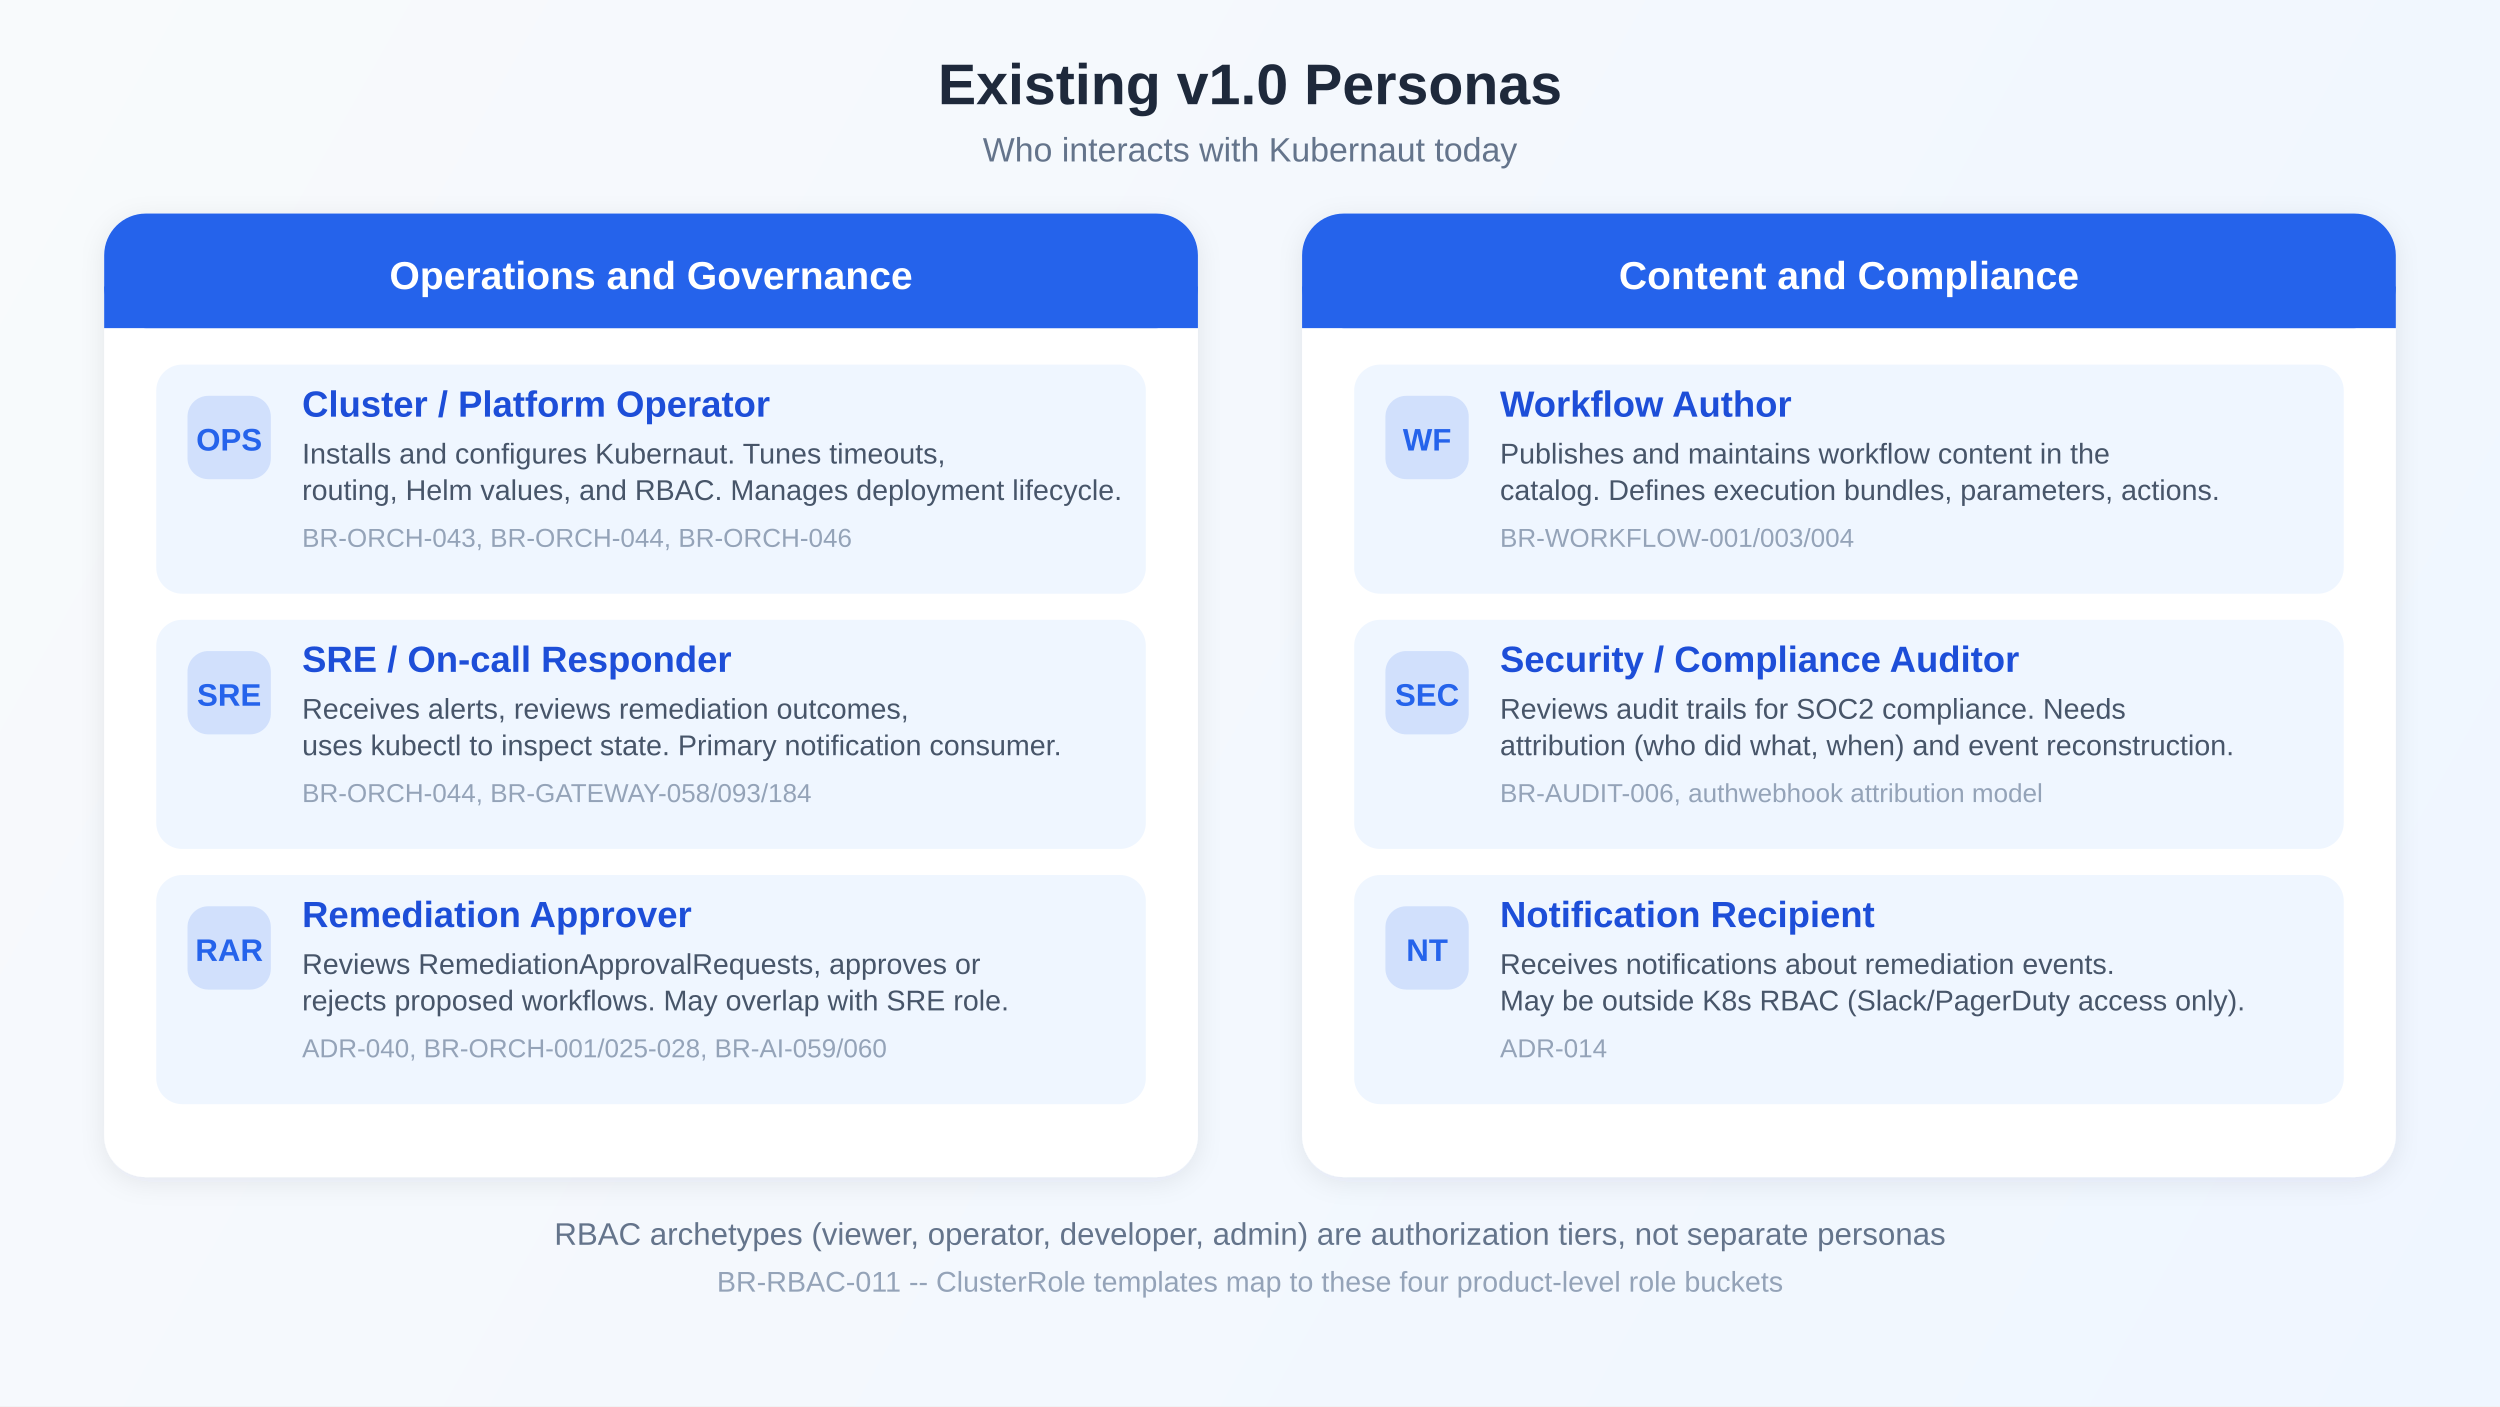
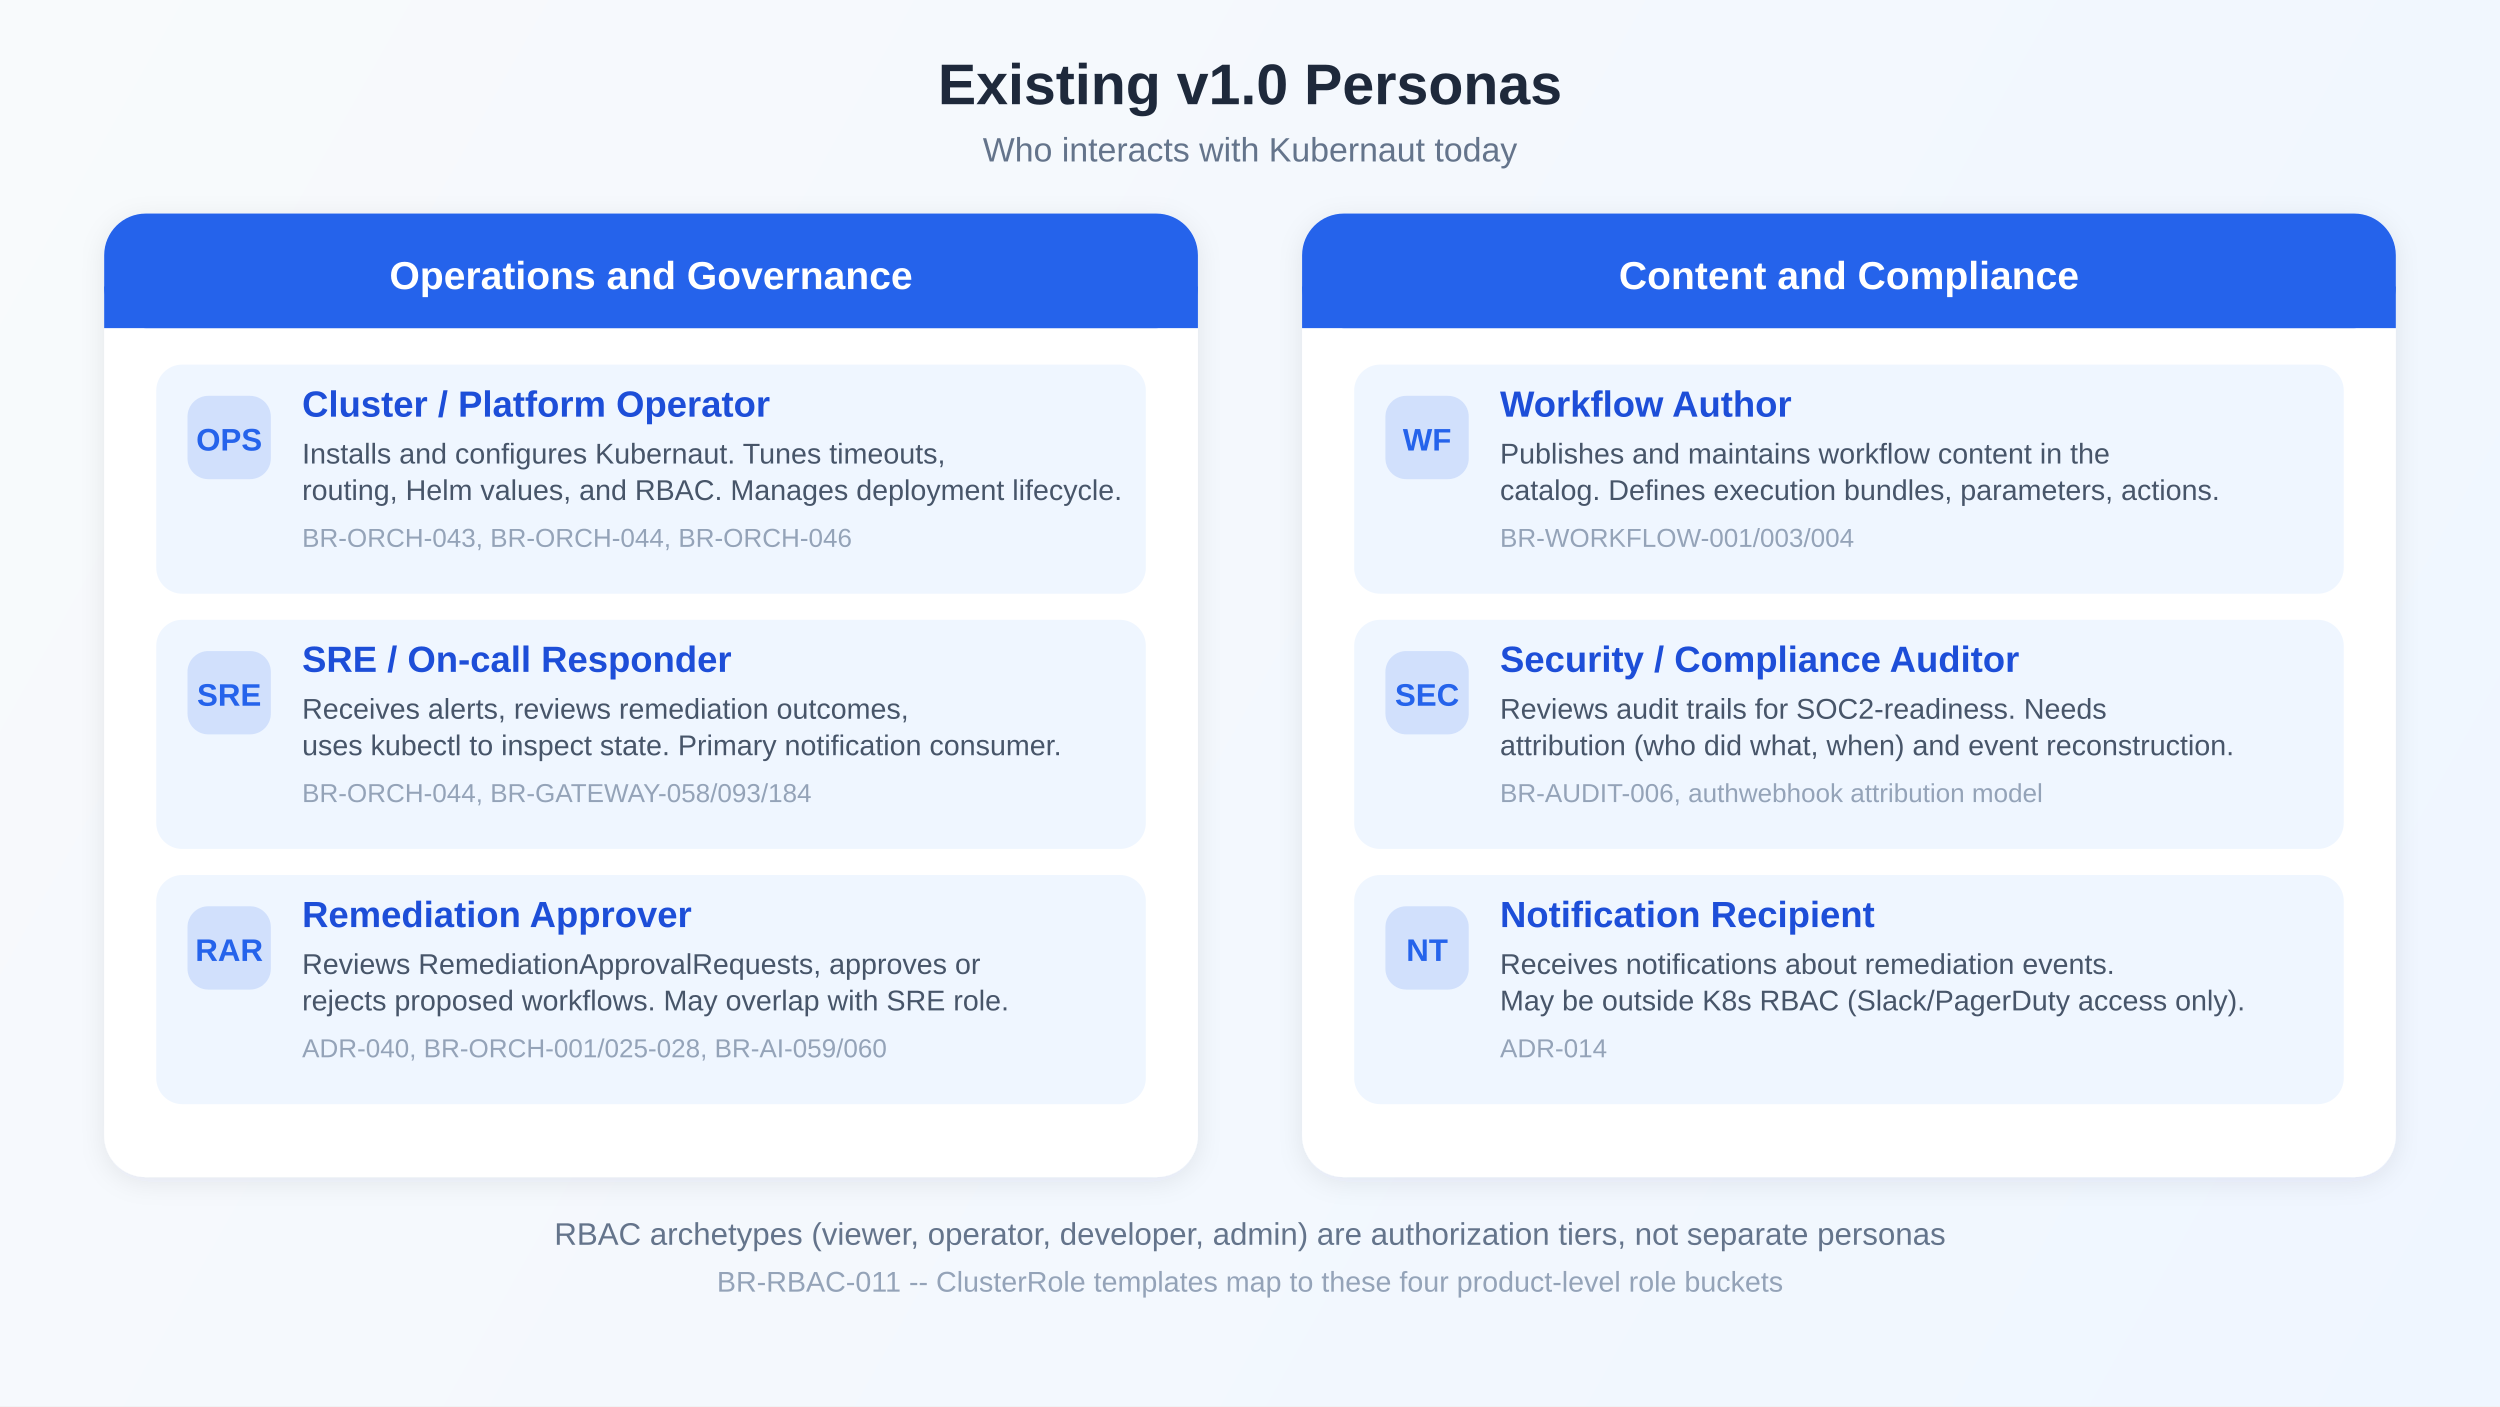
<svg xmlns="http://www.w3.org/2000/svg" viewBox="0 0 960 540" font-family="Helvetica Neue, Arial, sans-serif">
  <defs>
    <linearGradient id="bgGrad" x1="0" y1="0" x2="960" y2="540" gradientUnits="userSpaceOnUse">
      <stop offset="0%" stop-color="#F8FAFC" />
      <stop offset="100%" stop-color="#EFF6FF" />
    </linearGradient>
    <filter id="shadow" x="-2%" y="-4%" width="104%" height="112%">
      <feDropShadow dx="0" dy="2" stdDeviation="5" flood-color="#1E293B" flood-opacity="0.08" />
    </filter>
  </defs>
  <rect width="960" height="540" fill="url(#bgGrad)" />
  <text x="480" y="40" text-anchor="middle" font-size="22" font-weight="700" fill="#1E293B">Existing v1.0 Personas</text>
  <text x="480" y="62" text-anchor="middle" font-size="13" fill="#64748B">Who interacts with Kubernaut today</text>
  <g filter="url(#shadow)">
    <rect x="40" y="82" width="420" height="370" rx="16" fill="white" />
  </g>
  <rect x="40" y="82" width="420" height="44" rx="16" fill="#2563EB" />
  <rect x="40" y="110" width="420" height="16" fill="#2563EB" />
  <text x="250" y="111" text-anchor="middle" font-size="15" font-weight="700" fill="white">Operations and Governance</text>
  <rect x="60" y="140" width="380" height="88" rx="10" fill="#EFF6FF" />
  <rect x="72" y="152" width="32" height="32" rx="8" fill="#2563EB" opacity="0.15" />
  <text x="88" y="173" text-anchor="middle" font-size="12" font-weight="700" fill="#2563EB">OPS</text>
  <text x="116" y="160" font-size="14" font-weight="700" fill="#1D4ED8">Cluster / Platform Operator</text>
  <text x="116" y="178" font-size="11" fill="#475569">Installs and configures Kubernaut. Tunes timeouts,</text>
  <text x="116" y="192" font-size="11" fill="#475569">routing, Helm values, and RBAC. Manages deployment lifecycle.</text>
  <text x="116" y="210" font-size="10" fill="#94A3B8">BR-ORCH-043, BR-ORCH-044, BR-ORCH-046</text>
  <rect x="60" y="238" width="380" height="88" rx="10" fill="#EFF6FF" />
  <rect x="72" y="250" width="32" height="32" rx="8" fill="#2563EB" opacity="0.15" />
  <text x="88" y="271" text-anchor="middle" font-size="12" font-weight="700" fill="#2563EB">SRE</text>
  <text x="116" y="258" font-size="14" font-weight="700" fill="#1D4ED8">SRE / On-call Responder</text>
  <text x="116" y="276" font-size="11" fill="#475569">Receives alerts, reviews remediation outcomes,</text>
  <text x="116" y="290" font-size="11" fill="#475569">uses kubectl to inspect state. Primary notification consumer.</text>
  <text x="116" y="308" font-size="10" fill="#94A3B8">BR-ORCH-044, BR-GATEWAY-058/093/184</text>
  <rect x="60" y="336" width="380" height="88" rx="10" fill="#EFF6FF" />
  <rect x="72" y="348" width="32" height="32" rx="8" fill="#2563EB" opacity="0.15" />
  <text x="88" y="369" text-anchor="middle" font-size="12" font-weight="700" fill="#2563EB">RAR</text>
  <text x="116" y="356" font-size="14" font-weight="700" fill="#1D4ED8">Remediation Approver</text>
  <text x="116" y="374" font-size="11" fill="#475569">Reviews RemediationApprovalRequests, approves or</text>
  <text x="116" y="388" font-size="11" fill="#475569">rejects proposed workflows. May overlap with SRE role.</text>
  <text x="116" y="406" font-size="10" fill="#94A3B8">ADR-040, BR-ORCH-001/025-028, BR-AI-059/060</text>
  <g filter="url(#shadow)">
    <rect x="500" y="82" width="420" height="370" rx="16" fill="white" />
  </g>
  <rect x="500" y="82" width="420" height="44" rx="16" fill="#2563EB" />
  <rect x="500" y="110" width="420" height="16" fill="#2563EB" />
  <text x="710" y="111" text-anchor="middle" font-size="15" font-weight="700" fill="white">Content and Compliance</text>
  <rect x="520" y="140" width="380" height="88" rx="10" fill="#EFF6FF" />
  <rect x="532" y="152" width="32" height="32" rx="8" fill="#2563EB" opacity="0.15" />
  <text x="548" y="173" text-anchor="middle" font-size="12" font-weight="700" fill="#2563EB">WF</text>
  <text x="576" y="160" font-size="14" font-weight="700" fill="#1D4ED8">Workflow Author</text>
  <text x="576" y="178" font-size="11" fill="#475569">Publishes and maintains workflow content in the</text>
  <text x="576" y="192" font-size="11" fill="#475569">catalog. Defines execution bundles, parameters, actions.</text>
  <text x="576" y="210" font-size="10" fill="#94A3B8">BR-WORKFLOW-001/003/004</text>
  <rect x="520" y="238" width="380" height="88" rx="10" fill="#EFF6FF" />
  <rect x="532" y="250" width="32" height="32" rx="8" fill="#2563EB" opacity="0.15" />
  <text x="548" y="271" text-anchor="middle" font-size="12" font-weight="700" fill="#2563EB">SEC</text>
  <text x="576" y="258" font-size="14" font-weight="700" fill="#1D4ED8">Security / Compliance Auditor</text>
-   <text x="576" y="276" font-size="11" fill="#475569">Reviews audit trails for SOC2 compliance. Needs</text>
+   <text x="576" y="276" font-size="11" fill="#475569">Reviews audit trails for SOC2-readiness. Needs</text>
  <text x="576" y="290" font-size="11" fill="#475569">attribution (who did what, when) and event reconstruction.</text>
  <text x="576" y="308" font-size="10" fill="#94A3B8">BR-AUDIT-006, authwebhook attribution model</text>
  <rect x="520" y="336" width="380" height="88" rx="10" fill="#EFF6FF" />
  <rect x="532" y="348" width="32" height="32" rx="8" fill="#2563EB" opacity="0.15" />
  <text x="548" y="369" text-anchor="middle" font-size="12" font-weight="700" fill="#2563EB">NT</text>
  <text x="576" y="356" font-size="14" font-weight="700" fill="#1D4ED8">Notification Recipient</text>
  <text x="576" y="374" font-size="11" fill="#475569">Receives notifications about remediation events.</text>
  <text x="576" y="388" font-size="11" fill="#475569">May be outside K8s RBAC (Slack/PagerDuty access only).</text>
  <text x="576" y="406" font-size="10" fill="#94A3B8">ADR-014</text>
  <text x="480" y="478" text-anchor="middle" font-size="12" fill="#64748B">RBAC archetypes (viewer, operator, developer, admin) are authorization tiers, not separate personas</text>
  <text x="480" y="496" text-anchor="middle" font-size="11" fill="#94A3B8">BR-RBAC-011 -- ClusterRole templates map to these four product-level role buckets</text>
</svg>
